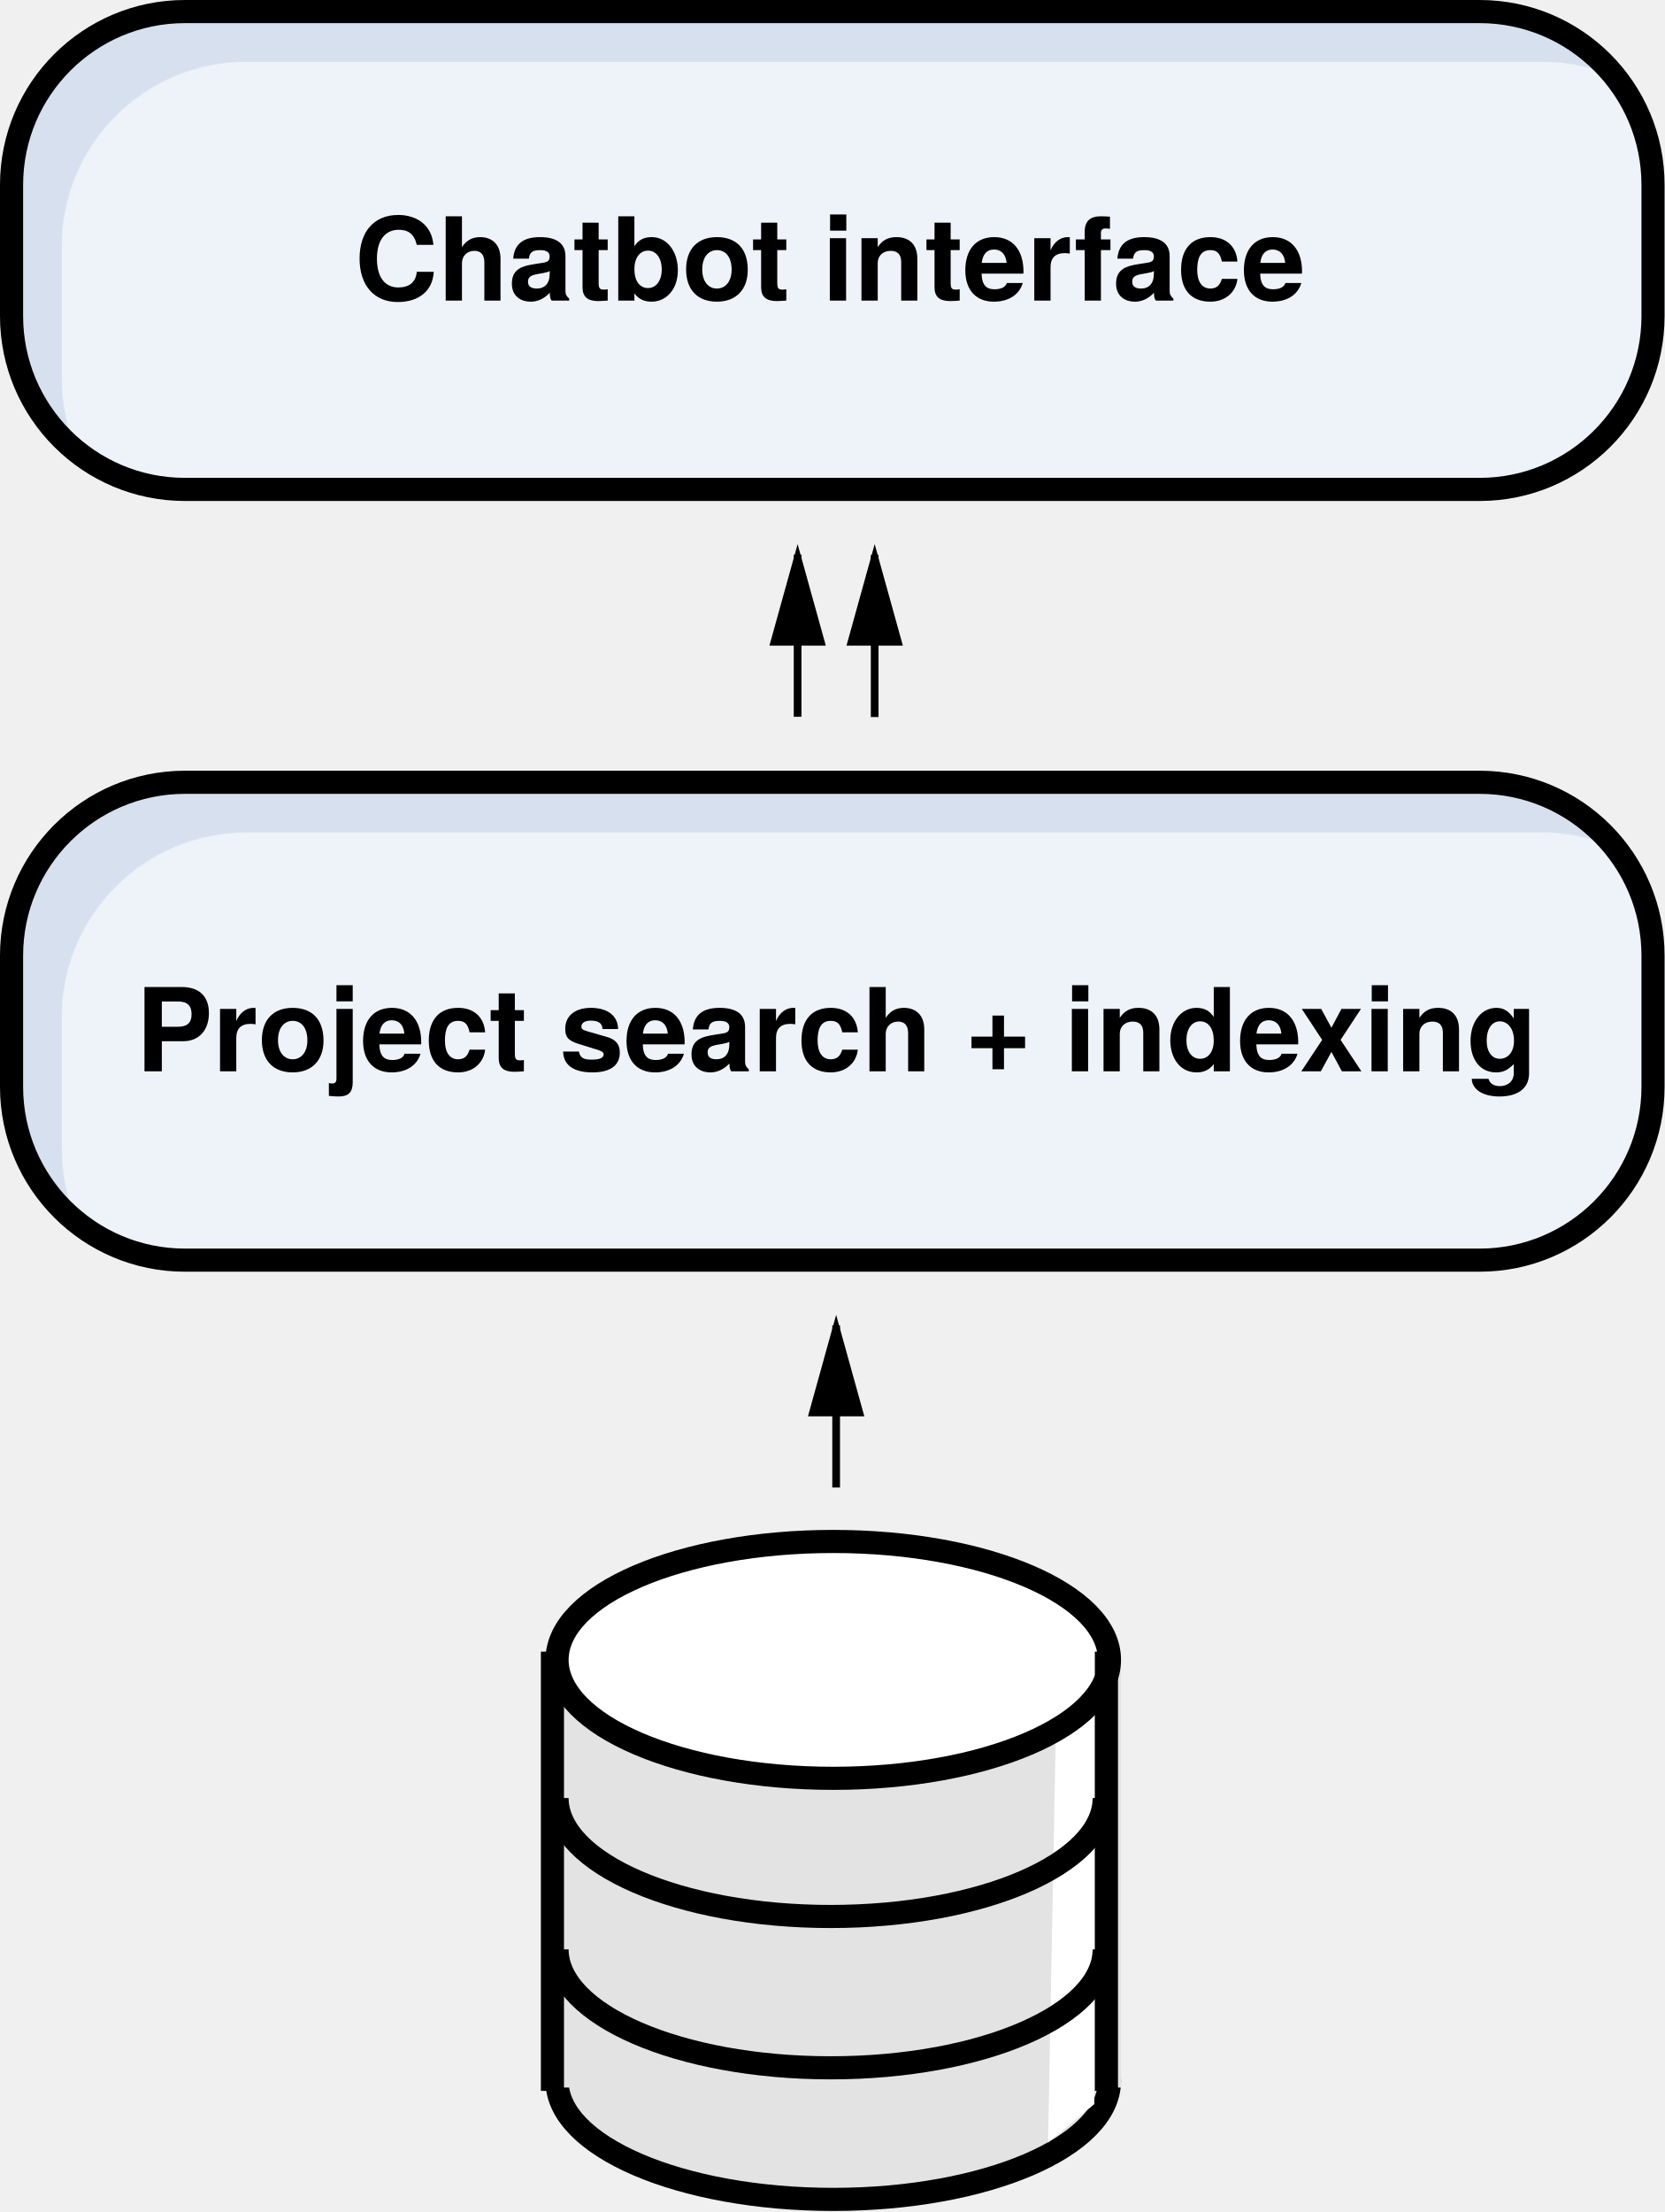
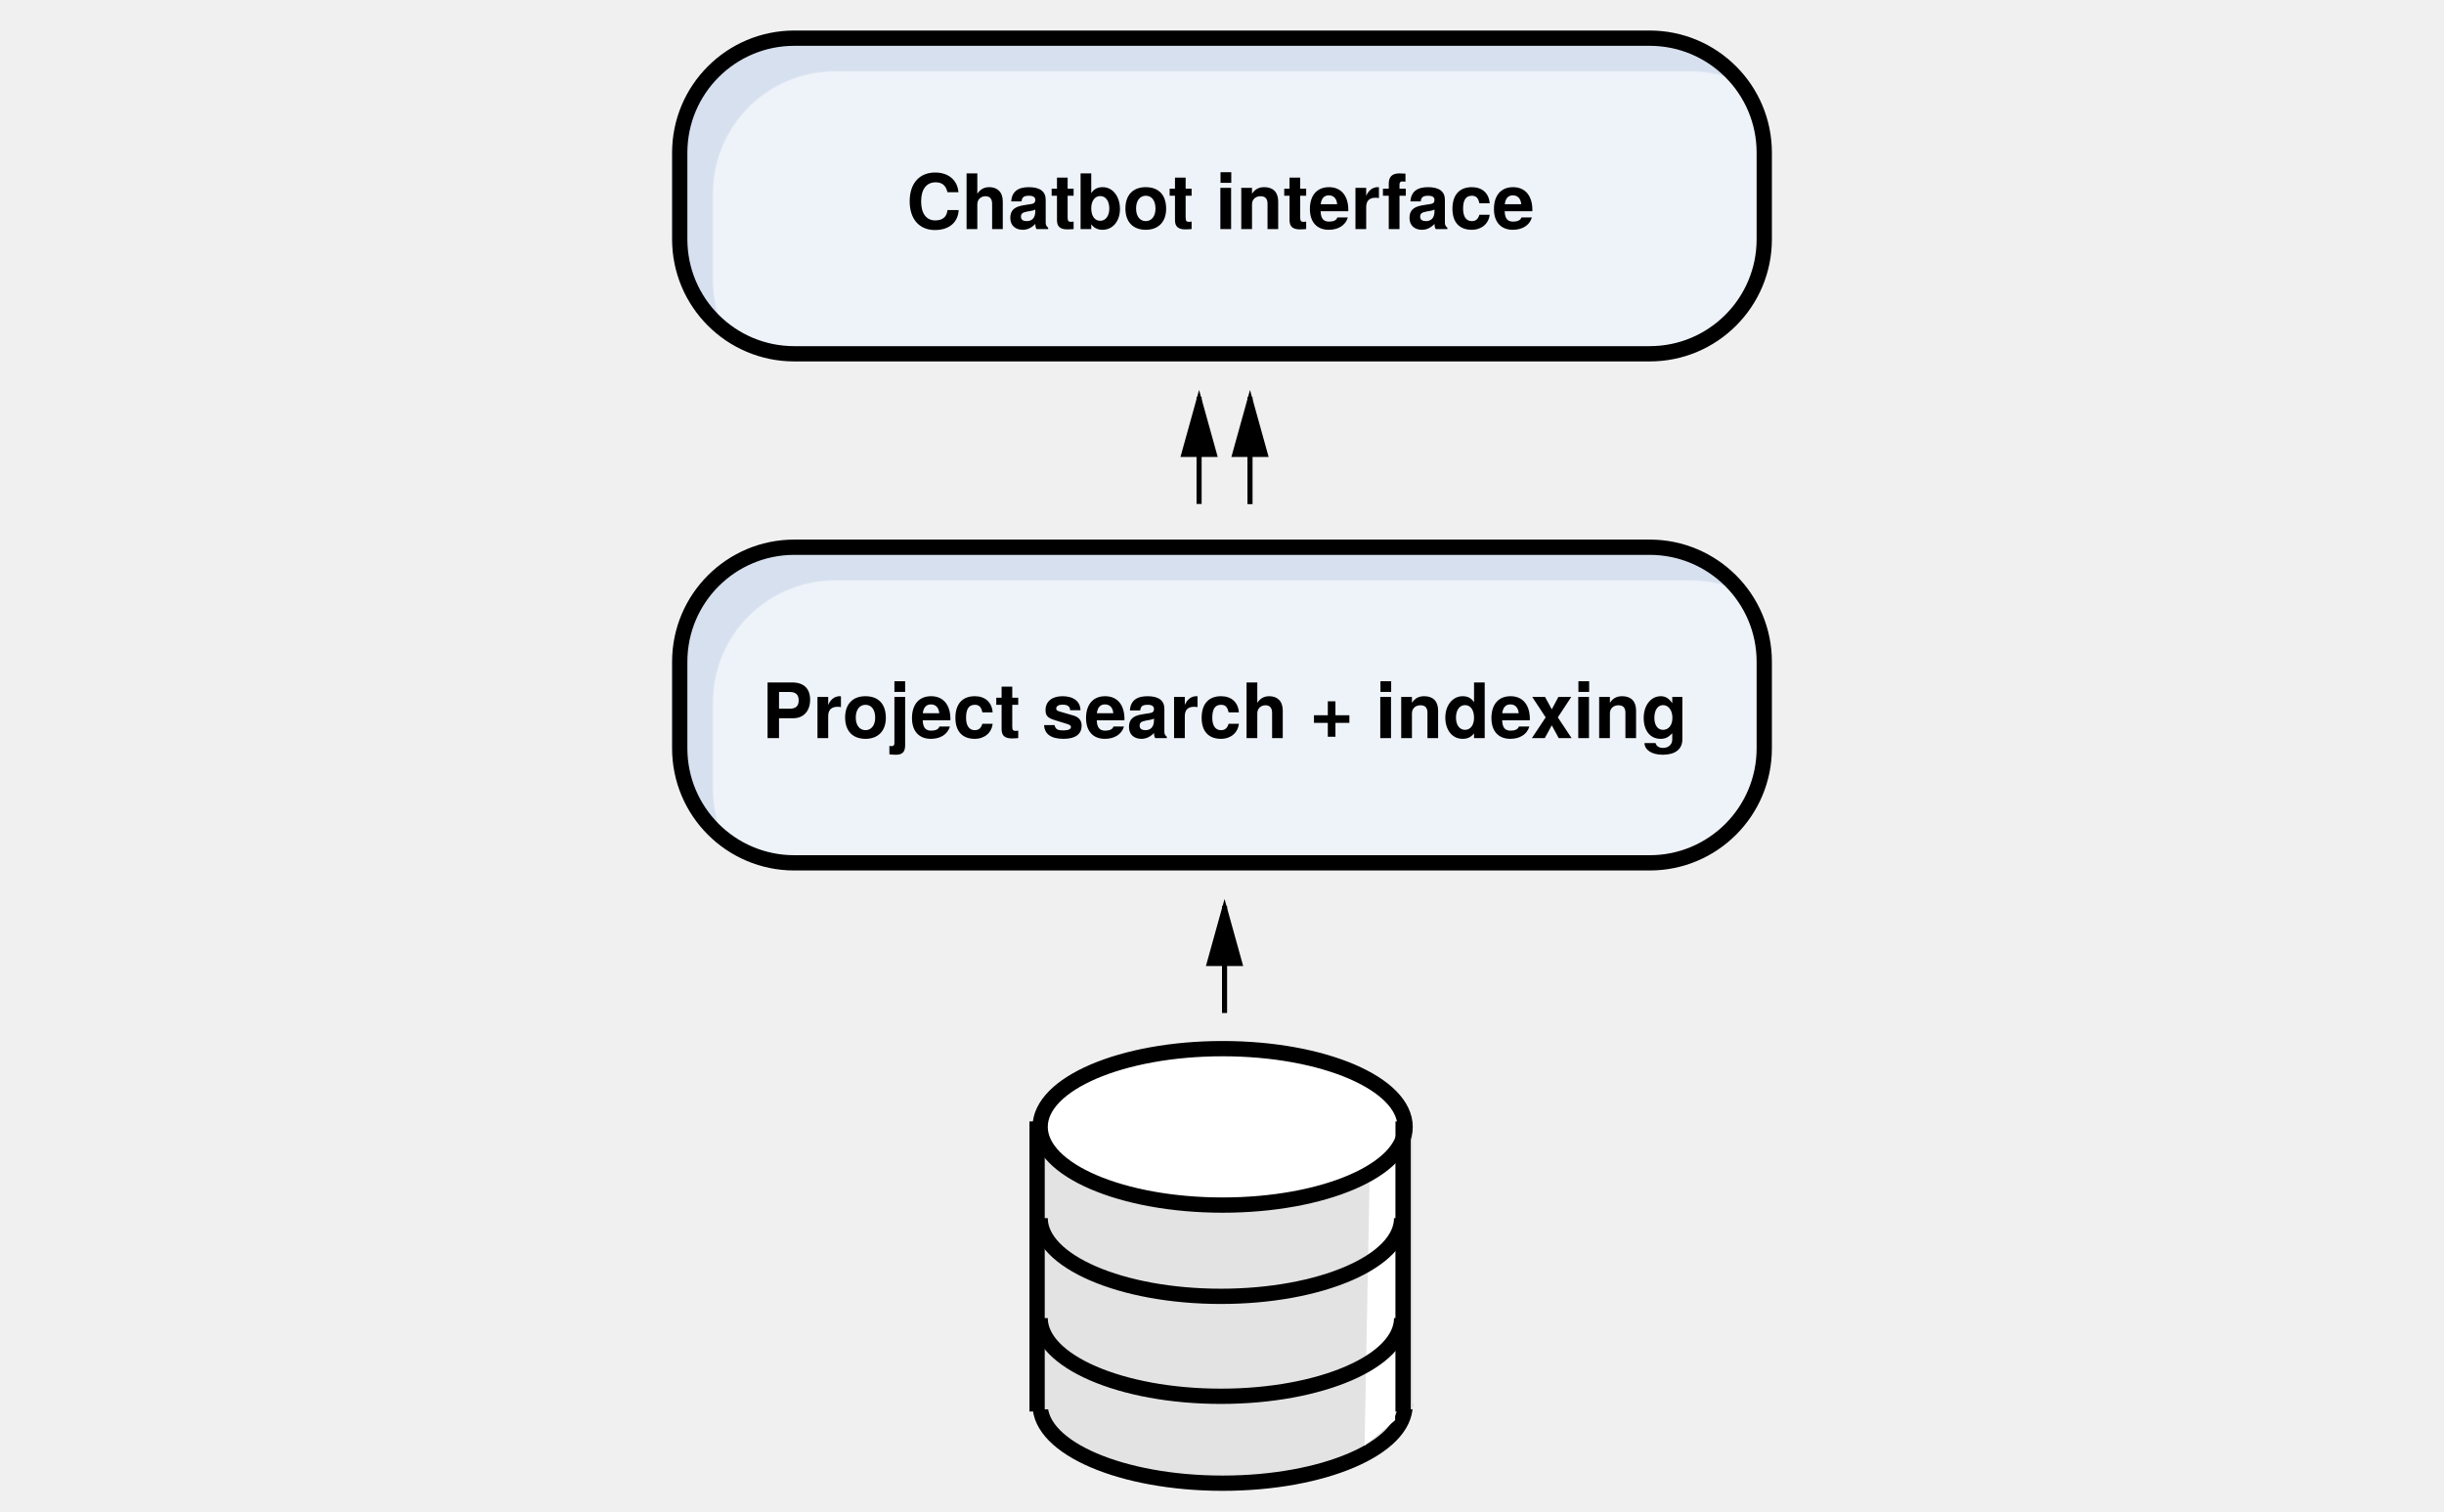
- <svg xmlns="http://www.w3.org/2000/svg" xmlns:xlink="http://www.w3.org/1999/xlink" width="216px" height="287px" viewBox="0 0 216 287" version="1.1">
+ <svg xmlns="http://www.w3.org/2000/svg" xmlns:xlink="http://www.w3.org/1999/xlink" width="480px" height="297px" viewBox="0 0 480 297" version="1.1">
  <defs>
    <path d="M0,23.996 C0,10.743 10.75,0 24.004,0 L55.838,0 L192,0 C205.255,0 216,10.752 216,23.996 L216,41.004 C216,54.257 205.252,65 192.007,65 L23.993,65 C10.742,65 0,54.248 0,41.004 L0,23.996 Z" id="path-1" />
    <filter x="-1.9%" y="-6.2%" width="103.7%" height="112.3%" filterUnits="objectBoundingBox" id="filter-3">
      <feOffset dx="8" dy="8" in="SourceAlpha" result="shadowOffsetInner1" />
      <feComposite in="shadowOffsetInner1" in2="SourceAlpha" operator="arithmetic" k2="-1" k3="1" result="shadowInnerInner1" />
      <feColorMatrix values="0 0 0 0 0.838   0 0 0 0 0.878   0 0 0 0 0.934  0 0 0 1 0" type="matrix" in="shadowInnerInner1" />
    </filter>
    <path d="M0,23.996 C0,10.743 10.75,0 24.004,0 L55.838,0 L192,0 C205.255,0 216,10.752 216,23.996 L216,41.004 C216,54.257 205.252,65 192.007,65 L23.993,65 C10.742,65 0,54.248 0,41.004 L0,23.996 Z" id="path-4" />
    <filter x="-1.9%" y="-6.2%" width="103.7%" height="112.3%" filterUnits="objectBoundingBox" id="filter-6">
      <feOffset dx="8" dy="8" in="SourceAlpha" result="shadowOffsetInner1" />
      <feComposite in="shadowOffsetInner1" in2="SourceAlpha" operator="arithmetic" k2="-1" k3="1" result="shadowInnerInner1" />
      <feColorMatrix values="0 0 0 0 0.838   0 0 0 0 0.878   0 0 0 0 0.934  0 0 0 1 0" type="matrix" in="shadowInnerInner1" />
    </filter>
  </defs>
  <g id="Page-2" stroke="none" stroke-width="1" fill="none" fill-rule="evenodd">
    <g id="services_diagram">
-       <g id="diagram_group">
-         <mask id="mask-2" fill="white">
-           <use xlink:href="#path-1" />
-         </mask>
-         <g id="background">
-           <use fill="#EEF3FA" fill-rule="evenodd" xlink:href="#path-1" />
-           <use fill="black" fill-opacity="1" filter="url(#filter-3)" xlink:href="#path-1" />
-           <path stroke="#000000" stroke-width="3" d="M1.5,23.996 C1.5,11.573 11.577,1.5 24.004,1.5 L55.838,1.5 L192,1.5 C204.424,1.5 214.5,11.577 214.5,23.996 L214.5,41.004 C214.5,53.426 204.425,63.5 192.007,63.5 L23.993,63.5 C11.573,63.5 1.5,53.423 1.5,41.004 L1.5,23.996 Z" />
+       <rect id="Rectangle-8" fill-opacity="0.01" fill="#FFFFFF" x="0" y="0" width="480" height="297" />
+       <g transform="translate(132, 6)">
+         <g id="diagram_group">
+           <mask id="mask-2" fill="white">
+             <use xlink:href="#path-1" />
+           </mask>
+           <g id="background">
+             <use fill="#EEF3FA" fill-rule="evenodd" xlink:href="#path-1" />
+             <use fill="black" fill-opacity="1" filter="url(#filter-3)" xlink:href="#path-1" />
+             <path stroke="#000000" stroke-width="3" d="M1.5,23.996 C1.5,11.573 11.577,1.5 24.004,1.5 L55.838,1.5 L192,1.5 C204.424,1.5 214.5,11.577 214.5,23.996 L214.5,41.004 C214.5,53.426 204.425,63.5 192.007,63.5 L23.993,63.5 C11.573,63.5 1.5,53.423 1.5,41.004 L1.5,23.996 Z" />
+           </g>
+           <text id="label" font-family="HelveticaNeue-Bold, Helvetica Neue" font-size="15" font-weight="bold" fill="#000000">
+             <tspan x="46.002" y="39">Chatbot interface</tspan>
+           </text>
        </g>
-         <text id="label" font-family="HelveticaNeue-Bold, Helvetica Neue" font-size="15" font-weight="bold" fill="#000000">
-           <tspan x="46.002" y="39">Chatbot interface</tspan>
-         </text>
+         <g id="diagram_group" transform="translate(0, 100)">
+           <mask id="mask-5" fill="white">
+             <use xlink:href="#path-4" />
+           </mask>
+           <g id="background">
+             <use fill="#EEF3FA" fill-rule="evenodd" xlink:href="#path-4" />
+             <use fill="black" fill-opacity="1" filter="url(#filter-6)" xlink:href="#path-4" />
+             <path stroke="#000000" stroke-width="3" d="M1.5,23.996 C1.5,11.573 11.577,1.5 24.004,1.5 L55.838,1.5 L192,1.5 C204.424,1.5 214.5,11.577 214.5,23.996 L214.5,41.004 C214.5,53.426 204.425,63.5 192.007,63.5 L23.993,63.5 C11.573,63.5 1.5,53.423 1.5,41.004 L1.5,23.996 Z" />
+           </g>
+           <text id="label" font-family="HelveticaNeue-Bold, Helvetica Neue" font-size="15" font-weight="bold" fill="#000000">
+             <tspan x="17.608" y="39">Project search + indexing</tspan>
+           </text>
+         </g>
+         <g id="database" transform="translate(70, 200)">
+           <ellipse id="Oval-Copy" stroke="#000000" stroke-width="3" fill="#E3E3E3" fill-rule="evenodd" cx="38.125" cy="69.999" rx="35.84" ry="15.366" />
+           <rect id="Rectangle" fill="#E3E3E3" fill-rule="evenodd" x="0.791" y="14.512" width="74.667" height="56.341" />
+           <polygon id="Rectangle-2-Copy" fill="#FFFFFF" fill-rule="evenodd" points="67 25 72 22 72 73 66 78" />
+           <ellipse id="Oval" stroke="#000000" stroke-width="3" fill="#FFFFFF" fill-rule="evenodd" cx="38.125" cy="15.366" rx="35.84" ry="15.366" />
+           <path d="M73.284,52.926 C73.284,61.412 57.391,68.292 37.784,68.292 C18.178,68.292 2.284,61.412 2.284,52.926" id="Oval-Copy-2" stroke="#000000" stroke-width="3" />
+           <path d="M73.284,33.292 C73.284,41.779 57.391,48.658 37.784,48.658 C18.178,48.658 2.284,41.779 2.284,33.292" id="Oval-Copy-3" stroke="#000000" stroke-width="3" />
+           <path d="M1.685,15.793 L1.685,69.782" id="Line" stroke="#000000" stroke-width="3" stroke-linecap="square" />
+           <path d="M73.571,15.793 L73.571,69.782" id="Line-Copy" stroke="#000000" stroke-width="3" stroke-linecap="square" />
+         </g>
+         <path d="M103.5,92.5 L103.5,72.467" id="Line" stroke="#000000" fill="#000000" stroke-linecap="square" />
+         <path id="Line-decoration-1" d="M103.5,72.467 L100.5,83.267 L106.5,83.267 L103.5,72.467 Z" stroke="#000000" fill="#000000" stroke-linecap="square" />
+         <path d="M108.5,192.5 L108.5,172.467" id="Line-Copy-6" stroke="#000000" fill="#000000" stroke-linecap="square" />
+         <path id="Line-Copy-6-decoration-1" d="M108.5,172.467 L105.5,183.267 L111.5,183.267 L108.5,172.467 Z" stroke="#000000" fill="#000000" stroke-linecap="square" />
+         <path d="M113.5,92.5 L113.5,72.467" id="Line-Copy-3" stroke="#000000" fill="#000000" stroke-linecap="square" transform="translate(113.5, 82.5) scale(1, -1) translate(-113.5, -82.5) " />
+         <path id="Line-Copy-3-decoration-1" d="M113.5,72.467 L110.5,83.267 L116.5,83.267 L113.5,72.467 Z" stroke="#000000" fill="#000000" stroke-linecap="square" />
      </g>
-       <g id="diagram_group" transform="translate(0, 100)">
-         <mask id="mask-5" fill="white">
-           <use xlink:href="#path-4" />
-         </mask>
-         <g id="background">
-           <use fill="#EEF3FA" fill-rule="evenodd" xlink:href="#path-4" />
-           <use fill="black" fill-opacity="1" filter="url(#filter-6)" xlink:href="#path-4" />
-           <path stroke="#000000" stroke-width="3" d="M1.5,23.996 C1.5,11.573 11.577,1.5 24.004,1.5 L55.838,1.5 L192,1.5 C204.424,1.5 214.5,11.577 214.5,23.996 L214.5,41.004 C214.5,53.426 204.425,63.5 192.007,63.5 L23.993,63.5 C11.573,63.5 1.5,53.423 1.5,41.004 L1.5,23.996 Z" />
-         </g>
-         <text id="label" font-family="HelveticaNeue-Bold, Helvetica Neue" font-size="15" font-weight="bold" fill="#000000">
-           <tspan x="17.608" y="39">Project search + indexing</tspan>
-         </text>
-       </g>
-       <g id="database" transform="translate(70, 200)">
-         <ellipse id="Oval-Copy" stroke="#000000" stroke-width="3" fill="#E3E3E3" fill-rule="evenodd" cx="38.125" cy="69.999" rx="35.84" ry="15.366" />
-         <rect id="Rectangle" fill="#E3E3E3" fill-rule="evenodd" x="0.791" y="14.512" width="74.667" height="56.341" />
-         <polygon id="Rectangle-2-Copy" fill="#FFFFFF" fill-rule="evenodd" points="67 25 72 22 72 73 66 78" />
-         <ellipse id="Oval" stroke="#000000" stroke-width="3" fill="#FFFFFF" fill-rule="evenodd" cx="38.125" cy="15.366" rx="35.84" ry="15.366" />
-         <path d="M73.284,52.926 C73.284,61.412 57.391,68.292 37.784,68.292 C18.178,68.292 2.284,61.412 2.284,52.926" id="Oval-Copy-2" stroke="#000000" stroke-width="3" />
-         <path d="M73.284,33.292 C73.284,41.779 57.391,48.658 37.784,48.658 C18.178,48.658 2.284,41.779 2.284,33.292" id="Oval-Copy-3" stroke="#000000" stroke-width="3" />
-         <path d="M1.685,15.793 L1.685,69.782" id="Line" stroke="#000000" stroke-width="3" stroke-linecap="square" />
-         <path d="M73.571,15.793 L73.571,69.782" id="Line-Copy" stroke="#000000" stroke-width="3" stroke-linecap="square" />
-       </g>
-       <path d="M103.5,92.5 L103.5,72.467" id="Line" stroke="#000000" fill="#000000" stroke-linecap="square" />
-       <path id="Line-decoration-1" d="M103.5,72.467 L100.5,83.267 L106.5,83.267 L103.5,72.467 Z" stroke="#000000" fill="#000000" stroke-linecap="square" />
-       <path d="M108.5,192.5 L108.5,172.467" id="Line-Copy-6" stroke="#000000" fill="#000000" stroke-linecap="square" />
-       <path id="Line-Copy-6-decoration-1" d="M108.5,172.467 L105.5,183.267 L111.5,183.267 L108.5,172.467 Z" stroke="#000000" fill="#000000" stroke-linecap="square" />
-       <path d="M113.5,92.5 L113.5,72.467" id="Line-Copy-3" stroke="#000000" fill="#000000" stroke-linecap="square" transform="translate(113.5, 82.5) scale(1, -1) translate(-113.5, -82.5) " />
-       <path id="Line-Copy-3-decoration-1" d="M113.5,72.467 L110.5,83.267 L116.5,83.267 L113.5,72.467 Z" stroke="#000000" fill="#000000" stroke-linecap="square" />
    </g>
  </g>
</svg>
